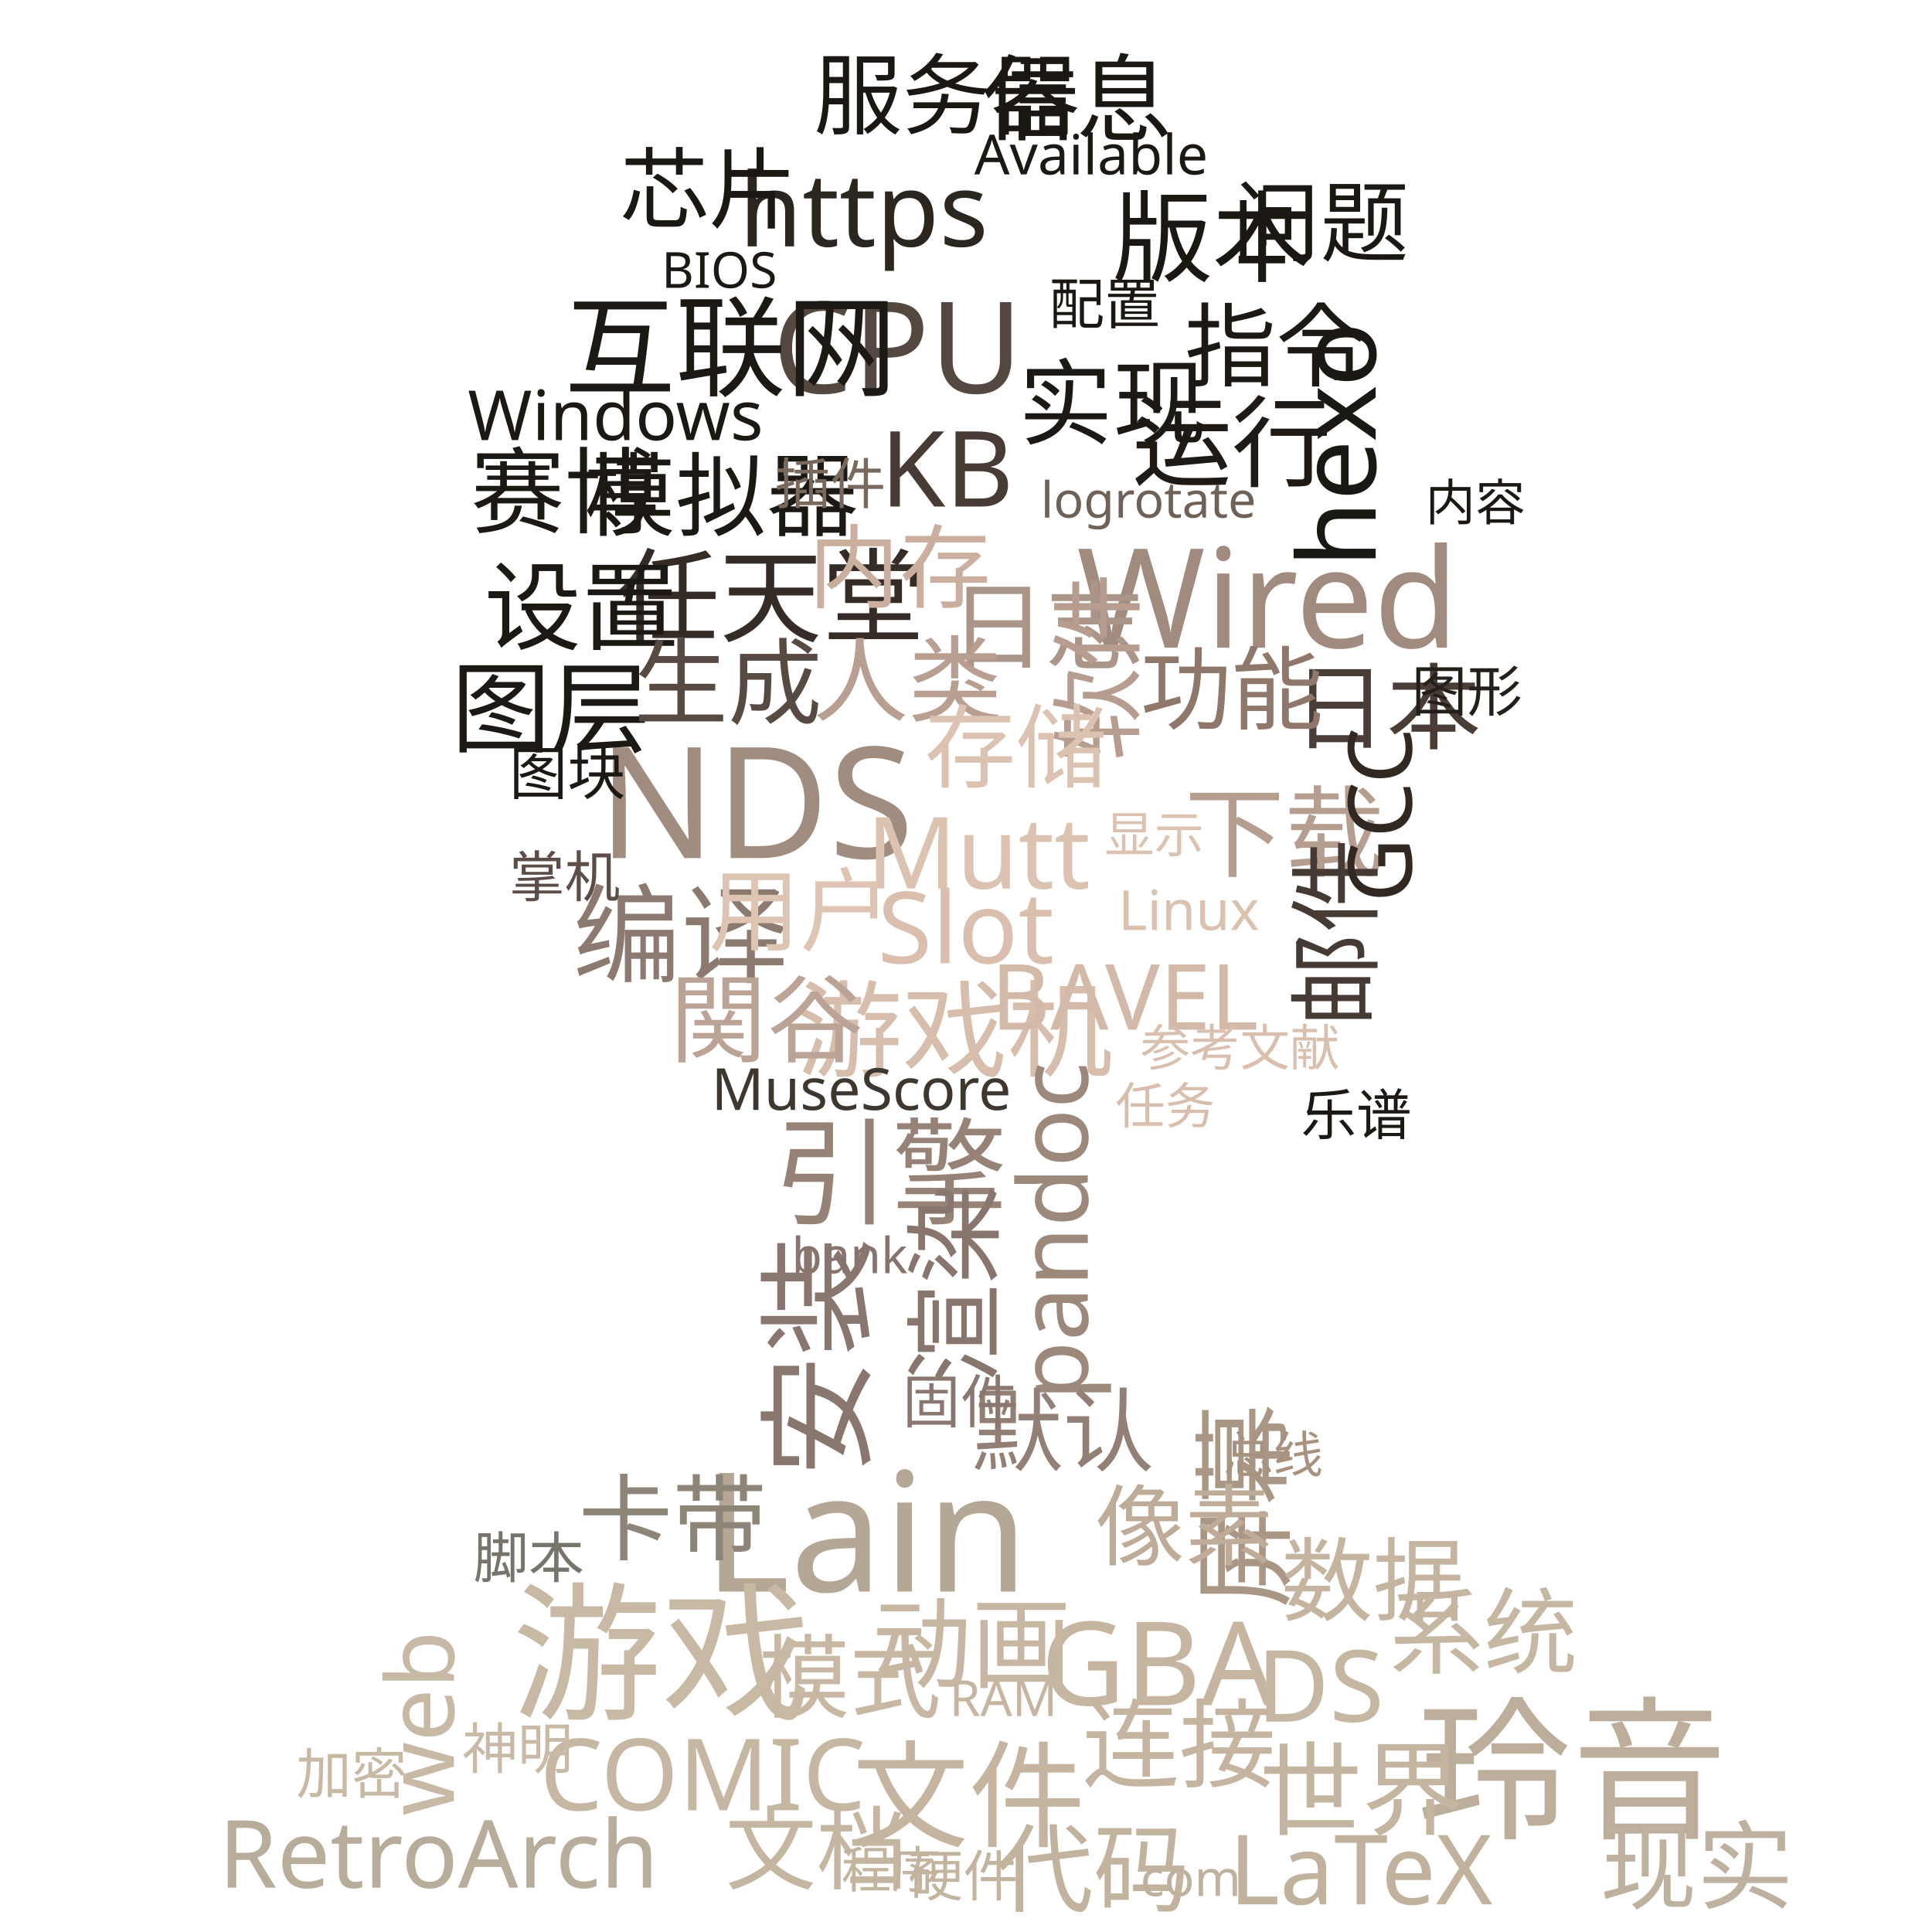
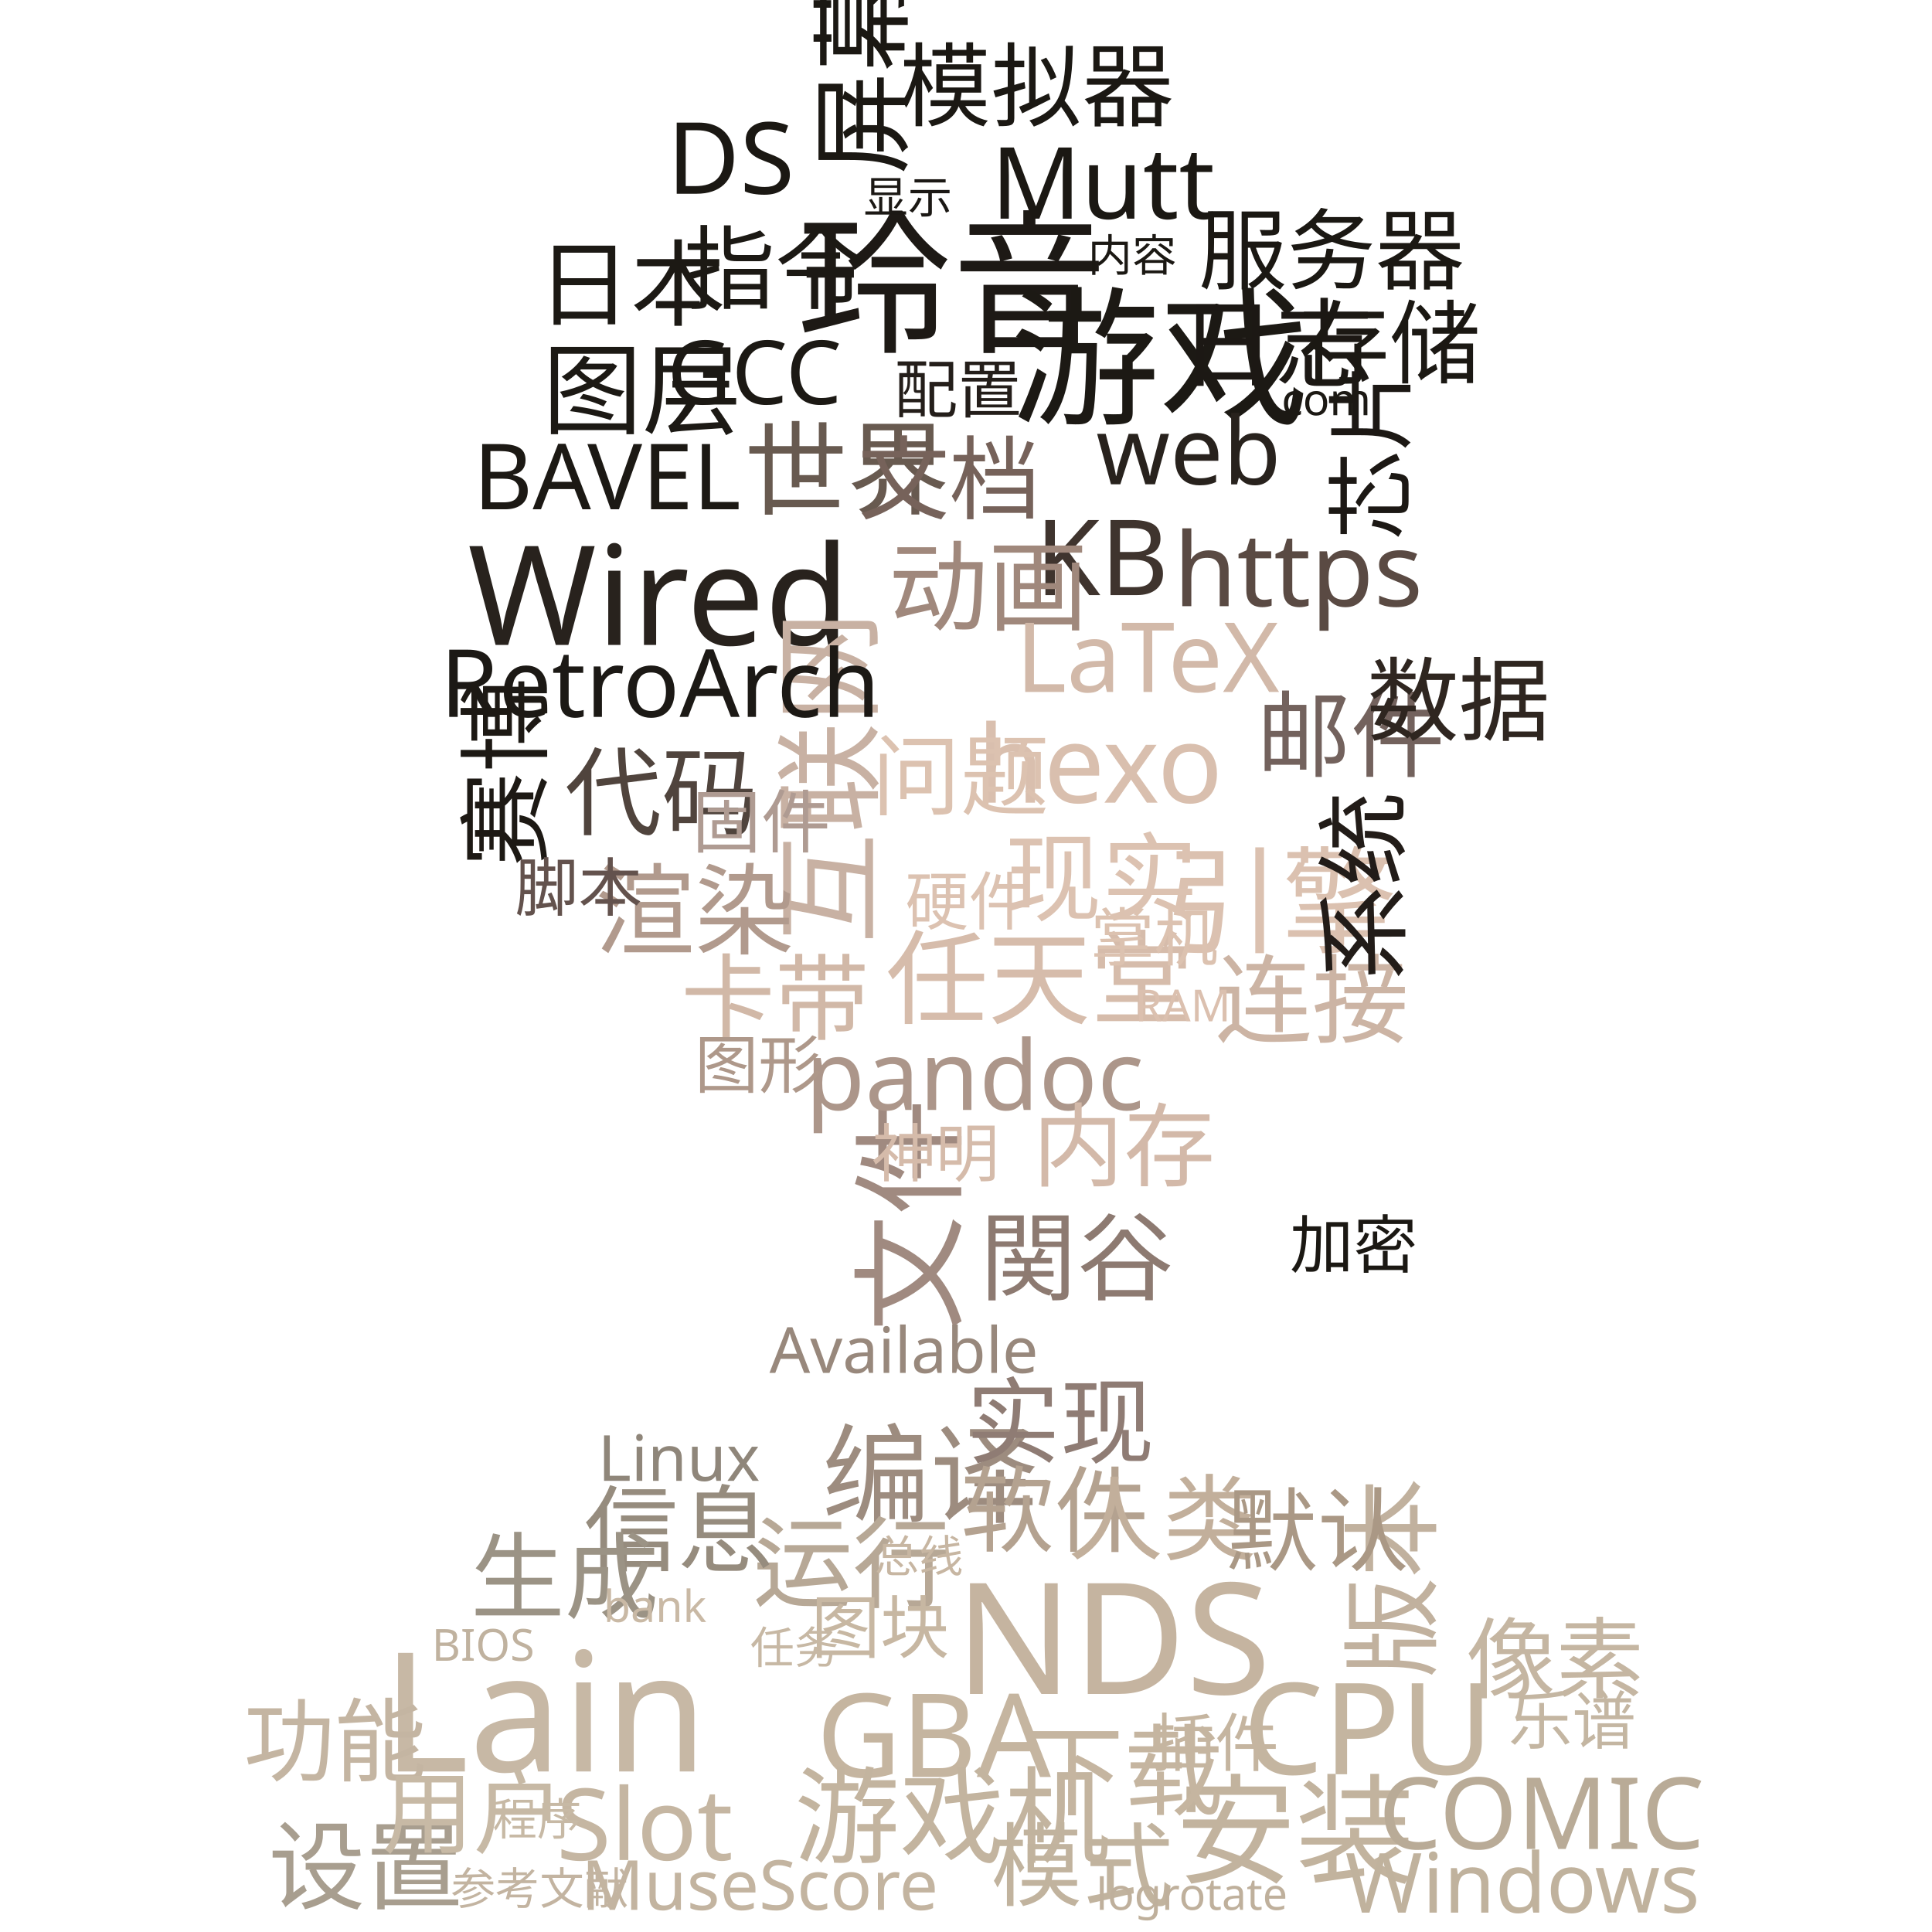
<svg xmlns="http://www.w3.org/2000/svg" width="698" height="698">
  <style>text{font-family:'Droid Sans Mono';font-weight:normal;font-style:normal;}</style>
-   <text transform="translate(254,575)" font-size="60" style="fill:rgb(181, 167, 149)">Lain</text>
-   <text transform="translate(216,310)" font-size="56" style="fill:rgb(161, 140, 128)">NDS</text>
-   <text transform="translate(512,660)" font-size="56" style="fill:rgb(188, 174, 154)">玲音</text>
-   <text transform="translate(185,617)" font-size="54" style="fill:rgb(200, 185, 165)">游戏</text>
-   <text transform="translate(389,234)" font-size="50" style="fill:rgb(161, 139, 127)">Wired</text>
-   <text transform="translate(279,142)" font-size="46" style="fill:rgb(85, 72, 65)">CPU</text>
-   <text transform="translate(311,533) rotate(-90)" font-size="43" style="fill:rgb(136, 118, 111)">安装</text>
-   <text transform="translate(308,664)" font-size="42" style="fill:rgb(197, 181, 160)">文件</text>
-   <text transform="translate(280,439)" font-size="42" style="fill:rgb(151, 130, 120)">引擎</text>
-   <text transform="translate(376,616)" font-size="42" style="fill:rgb(198, 181, 161)">GBA</text>
-   <text transform="translate(204,140)" font-size="40" style="fill:rgb(28, 25, 20)">互联网</text>
-   <text transform="translate(207,352)" font-size="39" style="fill:rgb(140, 121, 111)">编译</text>
-   <text transform="translate(497,205) rotate(-90)" font-size="39" style="fill:rgb(26, 24, 19)">hexo</text>
-   <text transform="translate(318,183)" font-size="38" style="fill:rgb(72, 59, 53)">KB</text>
-   <text transform="translate(288,386)" font-size="38" style="fill:rgb(215, 189, 172)">游戏机</text>
-   <text transform="translate(463,581) rotate(-90)" font-size="37" style="fill:rgb(169, 150, 132)">屏幕</text>
-   <text transform="translate(455,660)" font-size="37" style="fill:rgb(196, 181, 160)">世界</text>
-   <text transform="translate(223,229)" font-size="37" style="fill:rgb(53, 44, 39)">任天堂</text>
-   <text transform="translate(267,89)" font-size="37" style="fill:rgb(44, 38, 33)">https</text>
-   <text transform="translate(402,99)" font-size="36" style="fill:rgb(27, 24, 20)">版本</text>
-   <text transform="translate(195,654)" font-size="36" style="fill:rgb(198, 183, 163)">COMIC</text>
-   <text transform="translate(428,314)" font-size="36" style="fill:rgb(181, 157, 144)">下载</text>
-   <text transform="translate(358,500) rotate(-90)" font-size="36" style="fill:rgb(136, 117, 110)">渲染</text>
-   <text transform="translate(163,269)" font-size="36" style="fill:rgb(28, 25, 20)">图层</text>
-   <text transform="translate(454,622)" font-size="36" style="fill:rgb(198, 183, 162)">DS</text>
-   <text transform="translate(409,173)" font-size="36" style="fill:rgb(31, 26, 22)">运行</text>
-   <text transform="translate(315,607)" font-size="36" style="fill:rgb(198, 182, 162)">动画</text>
-   <text transform="translate(313,321)" font-size="36" style="fill:rgb(220, 194, 176)">Mutt</text>
-   <text transform="translate(317,348)" font-size="36" style="fill:rgb(218, 191, 174)">Slot</text>
-   <text transform="translate(175,232)" font-size="35" style="fill:rgb(28, 24, 20)">设置</text>
-   <text transform="translate(393,506) rotate(-90)" font-size="35" style="fill:rgb(156, 137, 124)">pandoc</text>
-   <text transform="translate(578,687)" font-size="35" style="fill:rgb(190, 177, 159)">现实</text>
-   <text transform="translate(444,688)" font-size="35" style="fill:rgb(193, 178, 158)">LaTeX</text>
-   <text transform="translate(360,688)" font-size="35" style="fill:rgb(193, 179, 158)">代码</text>
-   <text transform="translate(343,239)" font-size="35" style="fill:rgb(171, 148, 136)">日志</text>
-   <text transform="translate(391,643)" font-size="35" style="fill:rgb(197, 181, 160)">连接</text>
-   <text transform="translate(242,381)" font-size="35" style="fill:rgb(187, 164, 150)">関谷</text>
-   <text transform="translate(209,561)" font-size="34" style="fill:rgb(142, 133, 121)">卡带</text>
-   <text transform="translate(355,48)" font-size="34" style="fill:rgb(27, 24, 19)">信息</text>
-   <text transform="translate(368,158)" font-size="34" style="fill:rgb(28, 25, 20)">实现</text>
-   <text transform="translate(495,371) rotate(-90)" font-size="34" style="fill:rgb(69, 58, 52)">邮件</text>
-   <text transform="translate(409,275) rotate(-90)" font-size="34" style="fill:rgb(182, 157, 143)">软件</text>
-   <text transform="translate(164,656) rotate(-90)" font-size="34" style="fill:rgb(200, 185, 166)">web</text>
-   <text transform="translate(79,682)" font-size="34" style="fill:rgb(184, 172, 155)">RetroArch</text>
-   <text transform="translate(229,259)" font-size="34" style="fill:rgb(88, 73, 66)">生成</text>
-   <text transform="translate(294,258)" font-size="34" style="fill:rgb(184, 159, 145)">人类</text>
-   <text transform="translate(502,602)" font-size="34" style="fill:rgb(198, 183, 162)">系统</text>
-   <text transform="translate(467,268)" font-size="34" style="fill:rgb(74, 61, 56)">日本</text>
-   <text transform="translate(170,190)" font-size="34" style="fill:rgb(28, 25, 20)">赛博</text>
-   <text transform="translate(412,261)" font-size="33" style="fill:rgb(143, 119, 107)">功能</text>
-   <text transform="translate(274,618)" font-size="33" style="fill:rgb(199, 183, 163)">模式</text>
-   <text transform="translate(358,372)" font-size="33" style="fill:rgb(211, 185, 168)">BAVEL</text>
-   <text transform="translate(211,191)" font-size="33" style="fill:rgb(28, 25, 20)">模拟器</text>
-   <text transform="translate(463,583)" font-size="33" style="fill:rgb(197, 181, 160)">数据</text>
-   <text transform="translate(334,282)" font-size="33" style="fill:rgb(220, 194, 177)">存储</text>
-   <text transform="translate(428,137)" font-size="33" style="fill:rgb(28, 24, 20)">指令</text>
-   <text transform="translate(262,680)" font-size="33" style="fill:rgb(196, 182, 161)">文档</text>
-   <text transform="translate(292,217)" font-size="33" style="fill:rgb(202, 174, 158)">内存</text>
-   <text transform="translate(256,341)" font-size="33" style="fill:rgb(221, 196, 179)">用户</text>
-   <text transform="translate(351,529)" font-size="33" style="fill:rgb(146, 127, 118)">默认</text>
-   <text transform="translate(224,80)" font-size="32" style="fill:rgb(27, 24, 19)">芯片</text>
-   <text transform="translate(294,46)" font-size="32" style="fill:rgb(27, 24, 20)">服务器</text>
-   <text transform="translate(396,563)" font-size="32" style="fill:rgb(191, 172, 152)">像素</text>
-   <text transform="translate(445,92)" font-size="32" style="fill:rgb(27, 24, 20)">问题</text>
-   <text transform="translate(510,326) rotate(-90)" font-size="32" style="fill:rgb(49, 40, 34)">GCC</text>
-   <text transform="translate(169,159)" font-size="25" style="fill:rgb(28, 25, 20)">Windows</text>
-   <text transform="translate(257,401)" font-size="21" style="fill:rgb(62, 55, 48)">MuseScore</text>
-   <text transform="translate(326,514)" font-size="21" style="fill:rgb(137, 119, 112)">固件</text>
-   <text transform="translate(184,287)" font-size="21" style="fill:rgb(28, 24, 20)">图块</text>
-   <text transform="translate(352,63)" font-size="20" style="fill:rgb(28, 24, 20)">Available</text>
-   <text transform="translate(167,639)" font-size="20" style="fill:rgb(200, 186, 167)">神明</text>
-   <text transform="translate(280,182)" font-size="20" style="fill:rgb(121, 104, 92)">插件</text>
-   <text transform="translate(379,117)" font-size="20" style="fill:rgb(27, 24, 20)">配置</text>
-   <text transform="translate(328,685)" font-size="20" style="fill:rgb(195, 180, 159)">硬件</text>
-   <text transform="translate(510,257)" font-size="20" style="fill:rgb(37, 31, 26)">图形</text>
-   <text transform="translate(107,648)" font-size="20" style="fill:rgb(200, 185, 165)">加密</text>
-   <text transform="translate(470,410)" font-size="20" style="fill:rgb(28, 24, 20)">乐谱</text>
-   <text transform="translate(171,570)" font-size="20" style="fill:rgb(119, 116, 108)">脚本</text>
-   <text transform="translate(404,336)" font-size="20" style="fill:rgb(219, 193, 176)">Linux</text>
-   <text transform="translate(184,324)" font-size="20" style="fill:rgb(92, 77, 72)">掌机</text>
-   <text transform="translate(376,187)" font-size="18" style="fill:rgb(111, 97, 88)">logrotate</text>
-   <text transform="translate(286,460)" font-size="18" style="fill:rgb(135, 116, 110)">bank</text>
-   <text transform="translate(239,104)" font-size="18" style="fill:rgb(28, 25, 20)">BIOS</text>
-   <text transform="translate(304,682)" font-size="18" style="fill:rgb(195, 180, 159)">程序</text>
-   <text transform="translate(412,385)" font-size="18" style="fill:rgb(217, 191, 174)">参考文献</text>
-   <text transform="translate(515,188)" font-size="18" style="fill:rgb(27, 24, 19)">内容</text>
-   <text transform="translate(442,532)" font-size="18" style="fill:rgb(167, 145, 127)">总线</text>
-   <text transform="translate(412,685)" font-size="18" style="fill:rgb(191, 177, 157)">com</text>
-   <text transform="translate(343,620)" font-size="18" style="fill:rgb(198, 182, 161)">RAM</text>
-   <text transform="translate(403,406)" font-size="18" style="fill:rgb(216, 190, 174)">任务</text>
-   <text transform="translate(399,308)" font-size="18" style="fill:rgb(220, 194, 176)">显示</text>
+   <text transform="translate(138,640)" font-size="60" style="fill:rgb(199, 184, 165)">Lain</text>
+   <text transform="translate(345,612)" font-size="56" style="fill:rgb(197, 180, 160)">NDS</text>
+   <text transform="translate(288,123)" font-size="56" style="fill:rgb(29, 25, 21)">玲音</text>
+   <text transform="translate(365,149)" font-size="54" style="fill:rgb(28, 25, 20)">游戏</text>
+   <text transform="translate(169,233)" font-size="50" style="fill:rgb(40, 34, 29)">Wired</text>
+   <text transform="translate(449,641)" font-size="46" style="fill:rgb(196, 181, 160)">CPU</text>
+   <text transform="translate(425,677)" font-size="43" style="fill:rgb(194, 179, 158)">安装</text>
+   <text transform="translate(344,481) rotate(-90)" font-size="42" style="fill:rgb(160, 138, 128)">文件</text>
+   <text transform="translate(421,341)" font-size="42" style="fill:rgb(219, 193, 176)">引擎</text>
+   <text transform="translate(295,642)" font-size="42" style="fill:rgb(197, 181, 160)">GBA</text>
+   <text transform="translate(314,341) rotate(-90)" font-size="40" style="fill:rgb(200, 177, 163)">互联网</text>
+   <text transform="translate(297,547)" font-size="39" style="fill:rgb(157, 140, 127)">编译</text>
+   <text transform="translate(353,290)" font-size="39" style="fill:rgb(217, 191, 174)">hexo</text>
+   <text transform="translate(374,215)" font-size="38" style="fill:rgb(63, 52, 46)">KB</text>
+   <text transform="translate(287,670)" font-size="38" style="fill:rgb(195, 180, 159)">游戏机</text>
+   <text transform="translate(325,63) rotate(-90)" font-size="37" style="fill:rgb(27, 24, 19)">屏幕</text>
+   <text transform="translate(269,183)" font-size="37" style="fill:rgb(104, 90, 80)">世界</text>
+   <text transform="translate(320,367)" font-size="37" style="fill:rgb(214, 188, 171)">任天堂</text>
+   <text transform="translate(424,219)" font-size="37" style="fill:rgb(90, 74, 67)">https</text>
+   <text transform="translate(516,606) rotate(-90)" font-size="36" style="fill:rgb(193, 177, 158)">版本</text>
+   <text transform="translate(498,668)" font-size="36" style="fill:rgb(185, 171, 151)">COMIC</text>
+   <text transform="translate(370,653)" font-size="36" style="fill:rgb(197, 181, 160)">下载</text>
+   <text transform="translate(215,342)" font-size="36" style="fill:rgb(177, 154, 141)">渲染</text>
+   <text transform="translate(196,154)" font-size="36" style="fill:rgb(28, 25, 20)">图层</text>
+   <text transform="translate(241,70)" font-size="36" style="fill:rgb(27, 24, 19)">DS</text>
+   <text transform="translate(272,578)" font-size="36" style="fill:rgb(183, 168, 150)">运行</text>
+   <text transform="translate(321,225)" font-size="36" style="fill:rgb(160, 136, 124)">动画</text>
+   <text transform="translate(358,79)" font-size="36" style="fill:rgb(27, 24, 19)">Mutt</text>
+   <text transform="translate(201,672)" font-size="36" style="fill:rgb(197, 182, 162)">Slot</text>
+   <text transform="translate(97,687)" font-size="35" style="fill:rgb(168, 158, 143)">设置</text>
+   <text transform="translate(291,401)" font-size="35" style="fill:rgb(172, 150, 138)">pandoc</text>
+   <text transform="translate(363,330)" font-size="35" style="fill:rgb(220, 194, 177)">现实</text>
+   <text transform="translate(367,250)" font-size="35" style="fill:rgb(210, 185, 169)">LaTeX</text>
+   <text transform="translate(204,299)" font-size="35" style="fill:rgb(80, 68, 61)">代码</text>
+   <text transform="translate(426,137)" font-size="35" style="fill:rgb(28, 24, 20)">日志</text>
+   <text transform="translate(439,374)" font-size="35" style="fill:rgb(204, 180, 164)">连接</text>
+   <text transform="translate(354,467)" font-size="35" style="fill:rgb(141, 122, 113)">関谷</text>
+   <text transform="translate(246,373)" font-size="34" style="fill:rgb(209, 184, 167)">卡带</text>
+   <text transform="translate(211,565)" font-size="34" style="fill:rgb(150, 140, 126)">信息</text>
+   <text transform="translate(349,526)" font-size="34" style="fill:rgb(143, 124, 116)">实现</text>
+   <text transform="translate(454,278)" font-size="34" style="fill:rgb(115, 98, 93)">邮件</text>
+   <text transform="translate(347,558)" font-size="34" style="fill:rgb(180, 162, 144)">软件</text>
+   <text transform="translate(396,175)" font-size="34" style="fill:rgb(40, 34, 29)">web</text>
+   <text transform="translate(159,259)" font-size="34" style="fill:rgb(28, 25, 21)">RetroArch</text>
+   <text transform="translate(170,582)" font-size="34" style="fill:rgb(155, 147, 133)">生成</text>
+   <text transform="translate(386,561)" font-size="34" style="fill:rgb(194, 175, 155)">人类</text>
+   <text transform="translate(505,354) rotate(-90)" font-size="34" style="fill:rgb(34, 28, 24)">系统</text>
+   <text transform="translate(194,115)" font-size="34" style="fill:rgb(28, 25, 20)">日本</text>
+   <text transform="translate(195,313) rotate(-90)" font-size="34" style="fill:rgb(29, 25, 20)">赛博</text>
+   <text transform="translate(88,641)" font-size="33" style="fill:rgb(196, 181, 162)">功能</text>
+   <text transform="translate(358,686)" font-size="33" style="fill:rgb(193, 179, 158)">模式</text>
+   <text transform="translate(171,184)" font-size="33" style="fill:rgb(28, 25, 20)">BAVEL</text>
+   <text transform="translate(325,43)" font-size="33" style="fill:rgb(27, 24, 19)">模拟器</text>
+   <text transform="translate(494,265)" font-size="33" style="fill:rgb(47, 38, 32)">数据</text>
+   <text transform="translate(469,136)" font-size="33" style="fill:rgb(27, 24, 19)">存储</text>
+   <text transform="translate(247,109)" font-size="33" style="fill:rgb(28, 25, 20)">指令</text>
+   <text transform="translate(310,185)" font-size="33" style="fill:rgb(118, 98, 90)">文档</text>
+   <text transform="translate(373,426)" font-size="33" style="fill:rgb(211, 185, 169)">内存</text>
+   <text transform="translate(138,667)" font-size="33" style="fill:rgb(199, 185, 165)">用户</text>
+   <text transform="translate(443,565)" font-size="33" style="fill:rgb(170, 152, 133)">默认</text>
+   <text transform="translate(507,195) rotate(-90)" font-size="32" style="fill:rgb(28, 24, 20)">芯片</text>
+   <text transform="translate(433,102)" font-size="32" style="fill:rgb(27, 24, 19)">服务器</text>
+   <text transform="translate(530,611)" font-size="32" style="fill:rgb(197, 182, 162)">像素</text>
+   <text transform="translate(315,292)" font-size="32" style="fill:rgb(220, 194, 176)">问题</text>
+   <text transform="translate(241,146)" font-size="32" style="fill:rgb(28, 25, 20)">GCC</text>
+   <text transform="translate(486,691)" font-size="30" style="fill:rgb(192, 178, 157)">Windows</text>
+   <text transform="translate(210,690)" font-size="25" style="fill:rgb(195, 180, 160)">MuseScore</text>
+   <text transform="translate(250,306)" font-size="25" style="fill:rgb(175, 155, 146)">固件</text>
+   <text transform="translate(293,597)" font-size="25" style="fill:rgb(199, 183, 162)">图块</text>
+   <text transform="translate(278,496)" font-size="23" style="fill:rgb(152, 136, 124)">Available</text>
+   <text transform="translate(315,425)" font-size="23" style="fill:rgb(213, 187, 170)">神明</text>
+   <text transform="translate(416,638)" font-size="23" style="fill:rgb(197, 181, 160)">插件</text>
+   <text transform="translate(323,149)" font-size="23" style="fill:rgb(36, 30, 26)">配置</text>
+   <text transform="translate(327,334)" font-size="23" style="fill:rgb(220, 194, 177)">硬件</text>
+   <text transform="translate(251,393)" font-size="23" style="fill:rgb(174, 152, 138)">图形</text>
+   <text transform="translate(466,458)" font-size="23" style="fill:rgb(27, 24, 19)">加密</text>
+   <text transform="translate(545,630)" font-size="23" style="fill:rgb(196, 182, 162)">乐谱</text>
+   <text transform="translate(186,329)" font-size="23" style="fill:rgb(99, 82, 77)">脚本</text>
+   <text transform="translate(216,535)" font-size="23" style="fill:rgb(143, 134, 122)">Linux</text>
+   <text transform="translate(394,347)" font-size="23" style="fill:rgb(220, 194, 176)">掌机</text>
+   <text transform="translate(396,690)" font-size="16" style="fill:rgb(191, 176, 156)">logrotate</text>
+   <text transform="translate(218,586)" font-size="16" style="fill:rgb(201, 185, 165)">bank</text>
+   <text transform="translate(156,600)" font-size="16" style="fill:rgb(192, 178, 159)">BIOS</text>
+   <text transform="translate(178,663)" font-size="16" style="fill:rgb(199, 185, 165)">程序</text>
+   <text transform="translate(163,688)" font-size="16" style="fill:rgb(195, 180, 161)">参考文献</text>
+   <text transform="translate(393,98)" font-size="16" style="fill:rgb(27, 24, 19)">内容</text>
+   <text transform="translate(316,568)" font-size="16" style="fill:rgb(199, 182, 162)">总线</text>
+   <text transform="translate(463,150)" font-size="16" style="fill:rgb(28, 25, 20)">com</text>
+   <text transform="translate(410,369)" font-size="16" style="fill:rgb(219, 192, 175)">RAM</text>
+   <text transform="translate(271,601)" font-size="16" style="fill:rgb(199, 184, 164)">任务</text>
+   <text transform="translate(312,77)" font-size="16" style="fill:rgb(27, 24, 20)">显示</text>
</svg>
